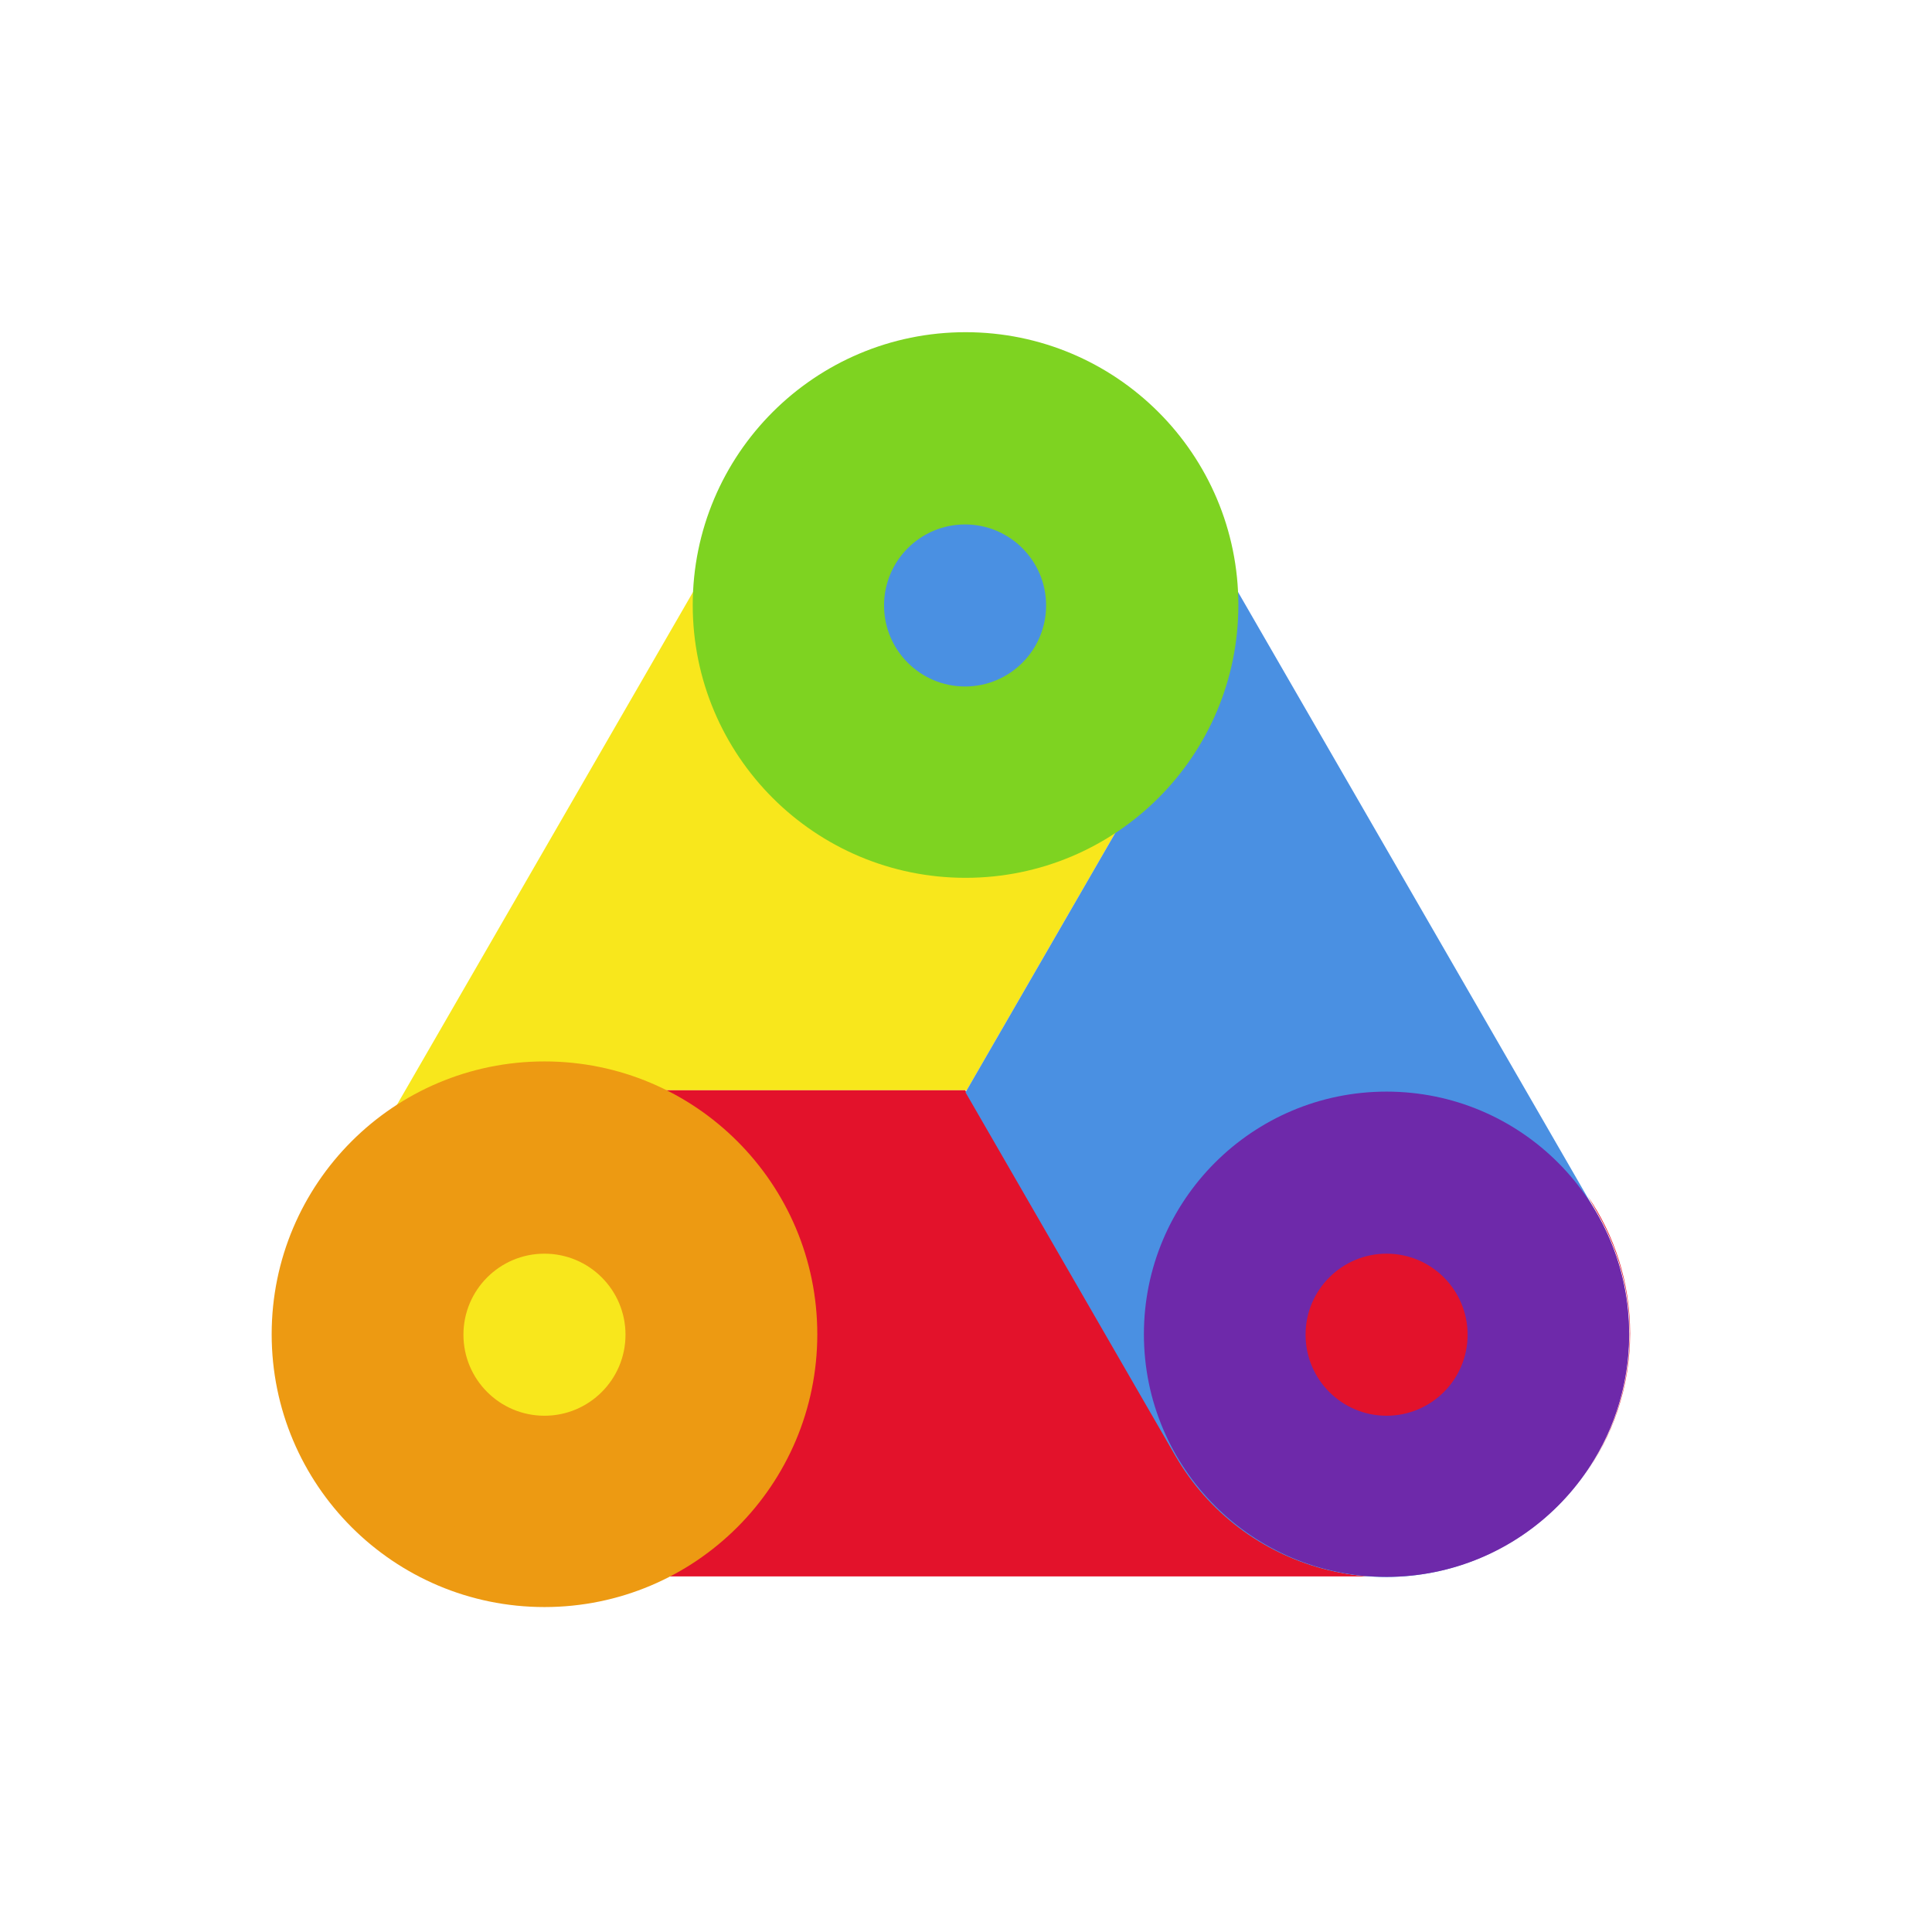
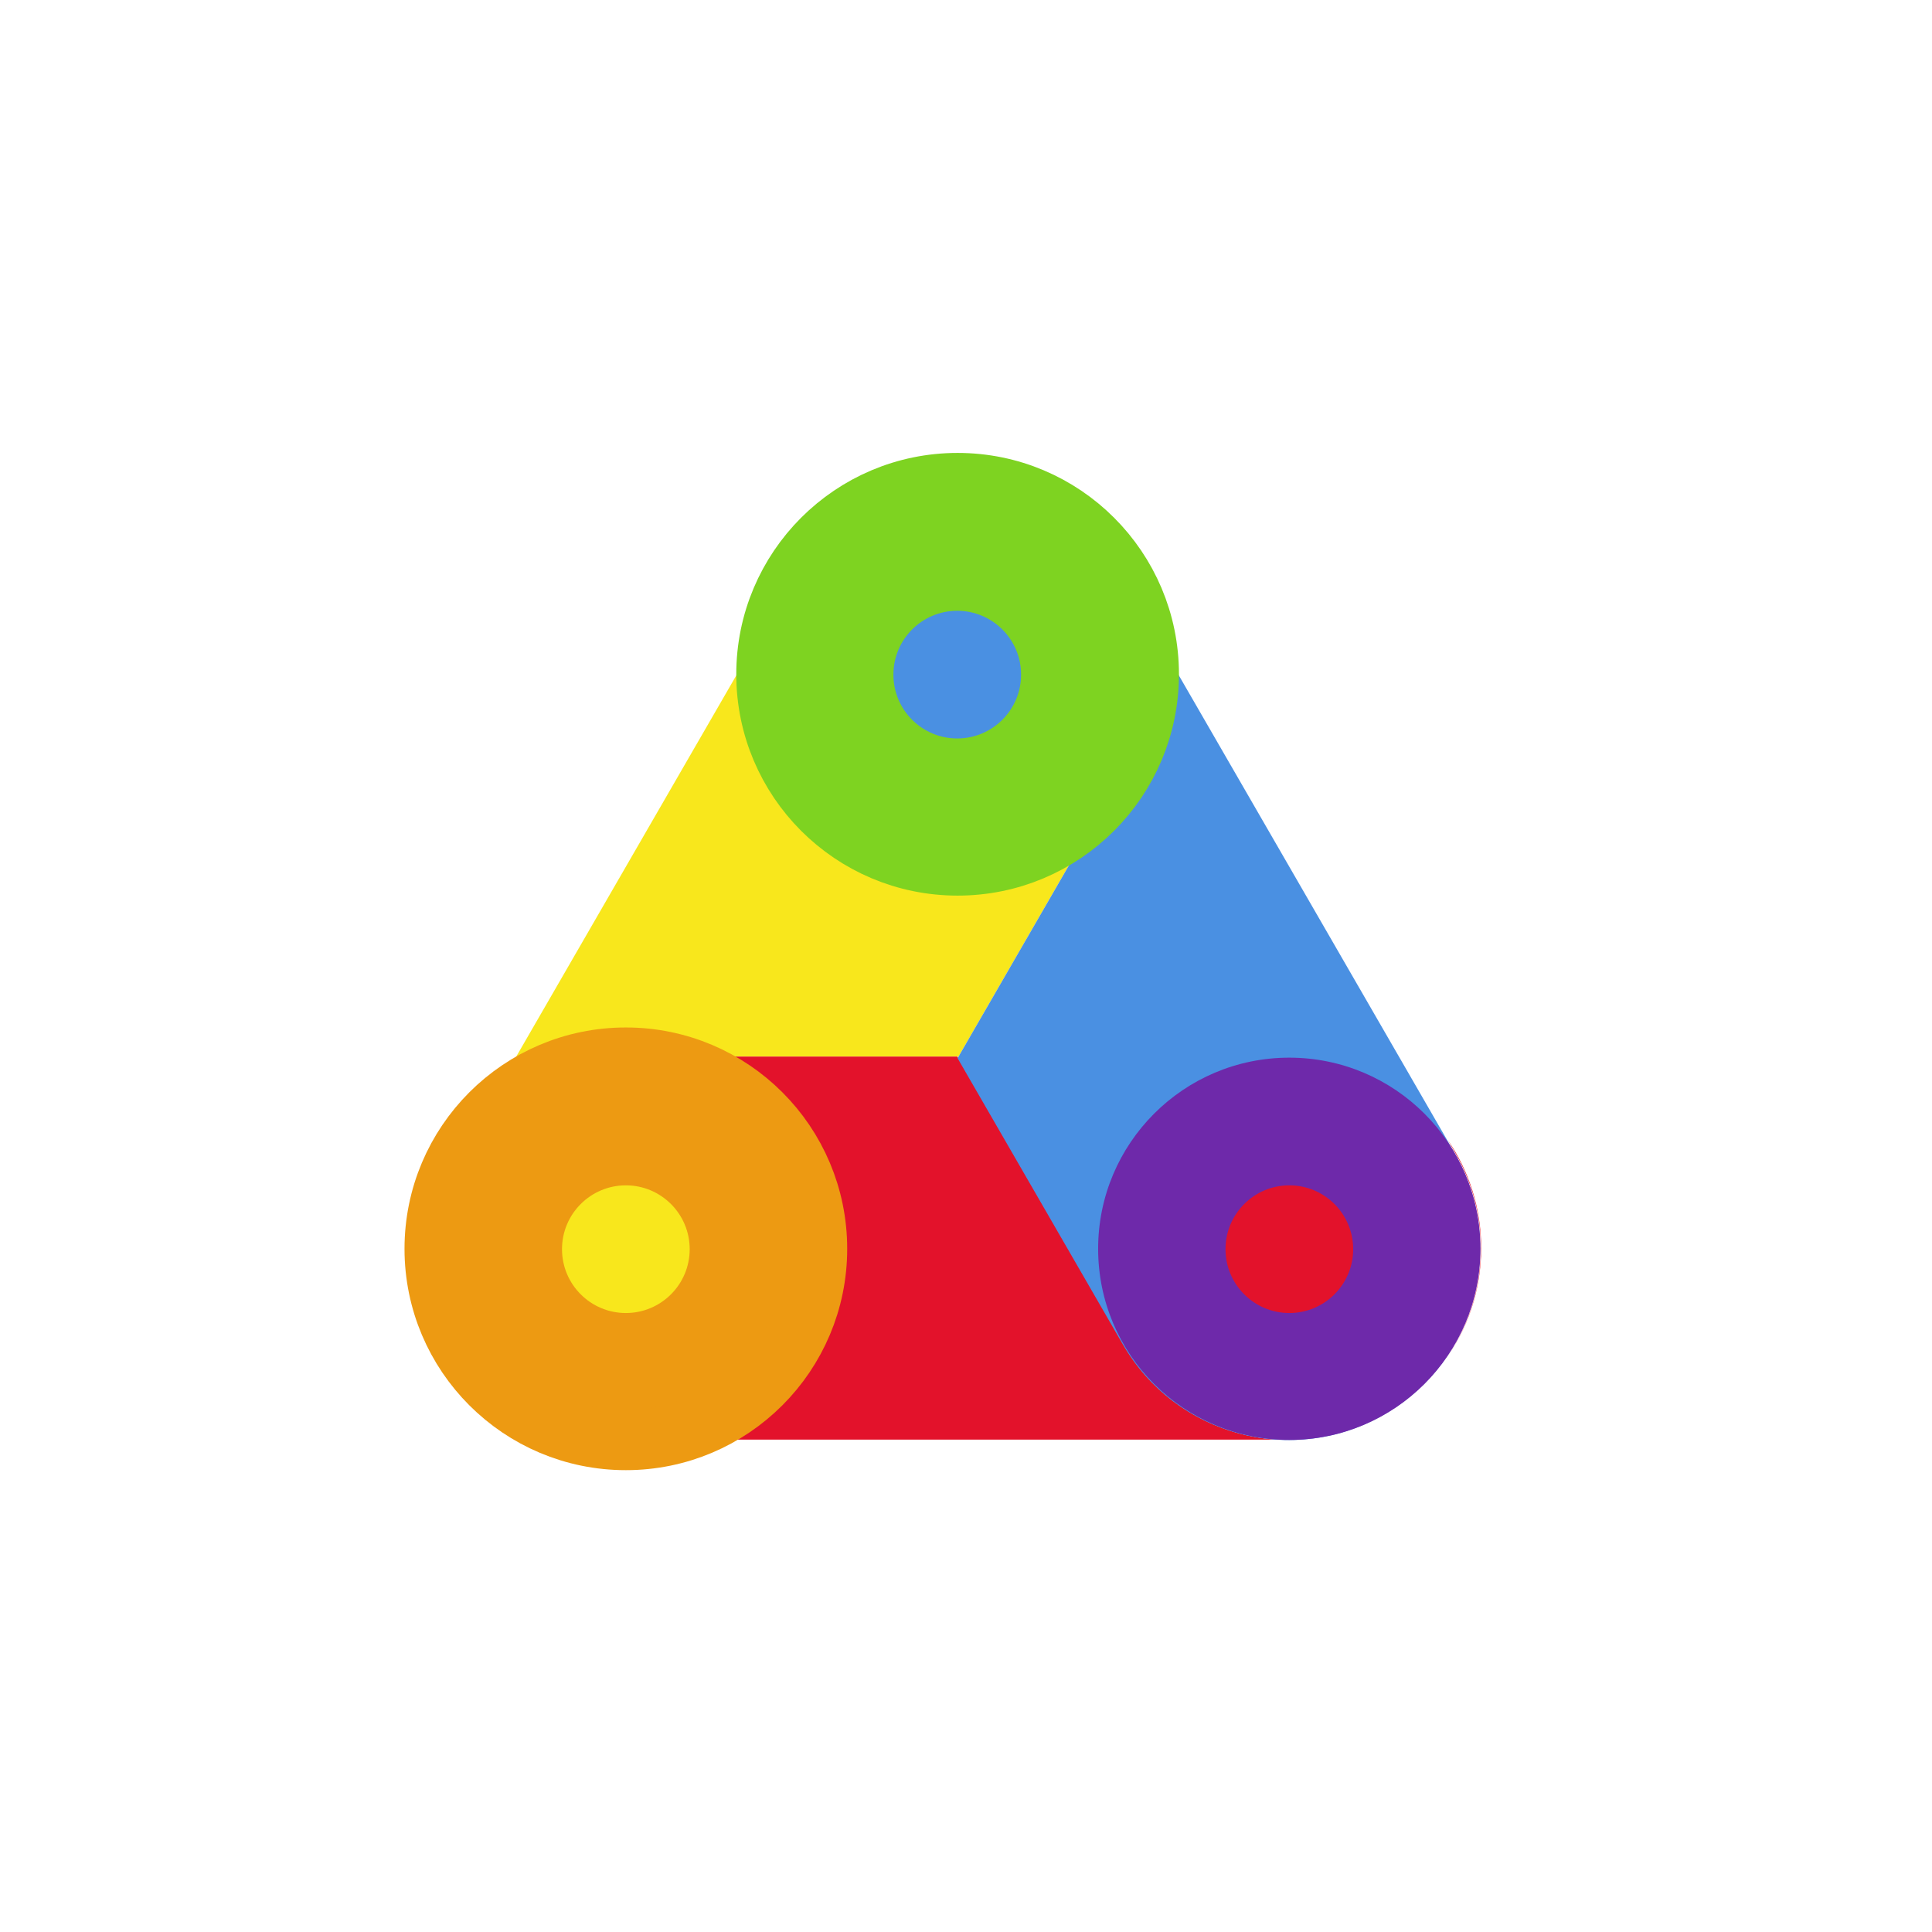
<svg xmlns="http://www.w3.org/2000/svg" width="120" height="120" viewBox="0 0 120 120" fill="none">
-   <path fill-rule="evenodd" clip-rule="evenodd" d="M21.67 91.745C24.418 95.486 28.849 97.914 33.846 97.914L34.905 97.914C32.011 98.115 29.027 97.485 26.325 95.925C24.448 94.841 22.891 93.415 21.689 91.771L21.67 91.745ZM67.548 24.525C74.769 28.694 77.244 37.928 73.074 45.15L60.045 67.718H33.846C28.665 67.718 24.094 70.327 21.375 74.303L46.924 30.051C51.093 22.83 60.327 20.356 67.548 24.525Z" fill="#F8E71C" />
-   <path fill-rule="evenodd" clip-rule="evenodd" d="M59.953 67.718L73.048 90.399C75.657 94.919 80.25 97.579 85.092 97.915L33.902 97.914C25.563 97.914 18.804 91.155 18.804 82.816C18.804 74.478 25.563 67.718 33.902 67.718H59.953ZM101.249 82.816C101.249 86.158 100.164 89.246 98.326 91.748C101.733 87.069 102.278 80.636 99.199 75.301L98.623 74.304C100.28 76.727 101.249 79.658 101.249 82.816Z" fill="#E3122B" />
-   <path fill-rule="evenodd" clip-rule="evenodd" d="M73.645 31.139L99.141 75.301C103.31 82.522 100.836 91.756 93.615 95.925C86.394 100.094 77.16 97.62 72.99 90.399L59.969 67.846L73.073 45.15C75.647 40.691 75.689 35.466 73.645 31.139ZM59.969 22.5L59.761 22.502C54.632 22.587 49.674 25.285 46.922 30.051L46.294 31.139C47.561 28.457 49.629 26.12 52.392 24.525C54.783 23.145 57.394 22.493 59.969 22.5Z" fill="#4A90E2" />
-   <path d="M59.972 52.648C68.295 52.648 75.042 45.901 75.042 37.578C75.042 29.255 68.295 22.508 59.972 22.508C51.649 22.508 44.902 29.255 44.902 37.578C44.902 45.901 51.649 52.648 59.972 52.648Z" fill="#7ED321" stroke="#7ED321" stroke-width="3.75" />
-   <path d="M33.819 97.942C42.142 97.942 48.889 91.195 48.889 82.872C48.889 74.549 42.142 67.802 33.819 67.802C25.496 67.802 18.749 74.549 18.749 82.872C18.749 91.195 25.496 97.942 33.819 97.942Z" fill="#ED9A12" stroke="#ED9A12" stroke-width="3.75" />
-   <path d="M86.12 97.942C94.442 97.942 101.189 91.195 101.189 82.872C101.189 74.549 94.442 67.802 86.12 67.802C77.797 67.802 71.05 74.549 71.05 82.872C71.05 91.195 77.797 97.942 86.12 97.942Z" fill="#6E29AA" />
-   <path d="M59.943 42.639C62.722 42.639 64.975 40.386 64.975 37.606C64.975 34.827 62.722 32.574 59.943 32.574C57.163 32.574 54.91 34.827 54.91 37.606C54.91 40.386 57.163 42.639 59.943 42.639Z" fill="#4A90E2" />
-   <path d="M86.124 87.934C88.903 87.934 91.156 85.68 91.156 82.901C91.156 80.122 88.903 77.868 86.124 77.868C83.344 77.868 81.091 80.122 81.091 82.901C81.091 85.68 83.344 87.934 86.124 87.934Z" fill="#E3122B" />
-   <path d="M33.818 87.934C36.597 87.934 38.851 85.68 38.851 82.901C38.851 80.122 36.597 77.868 33.818 77.868C31.038 77.868 28.785 80.122 28.785 82.901C28.785 85.68 31.038 87.934 33.818 87.934Z" fill="#F8E71C" />
+   <path fill-rule="evenodd" clip-rule="evenodd" d="M29.302 84.557C31.467 87.504 34.957 89.417 38.895 89.417L39.729 89.418C37.449 89.576 35.098 89.079 32.969 87.85C31.49 86.996 30.264 85.873 29.316 84.577L29.302 84.557ZM65.448 31.596C71.137 34.881 73.087 42.156 69.802 47.845L59.536 65.626H38.895C34.813 65.626 31.211 67.682 29.069 70.815L49.198 35.95C52.483 30.26 59.758 28.311 65.448 31.596Z" fill="#F8E71C" />
+   <path fill-rule="evenodd" clip-rule="evenodd" d="M59.463 65.626L69.781 83.497C71.837 87.057 75.456 89.153 79.27 89.418L38.939 89.417C32.369 89.417 27.043 84.092 27.043 77.522C27.043 70.952 32.369 65.626 38.939 65.626H59.463ZM92 77.522C92 80.155 91.145 82.588 89.697 84.559C92.381 80.873 92.811 75.804 90.385 71.601L89.931 70.815C91.237 72.725 92 75.034 92 77.522Z" fill="#E3122B" />
+   <path fill-rule="evenodd" clip-rule="evenodd" d="M70.251 36.807L90.339 71.601C93.624 77.29 91.675 84.565 85.985 87.85C80.296 91.135 73.021 89.186 69.736 83.496L59.477 65.727L69.801 47.845C71.829 44.333 71.862 40.216 70.251 36.807ZM59.477 30L59.313 30.002C55.271 30.069 51.365 32.195 49.197 35.95L48.702 36.807C49.7 34.694 51.33 32.853 53.507 31.596C55.39 30.508 57.448 29.994 59.477 30Z" fill="#4A90E2" />
+   <path d="M59.479 53.753C66.036 53.753 71.352 48.437 71.352 41.88C71.352 35.322 66.036 30.007 59.479 30.007C52.921 30.007 47.606 35.322 47.606 41.88C47.606 48.437 52.921 53.753 59.479 53.753Z" fill="#7ED321" stroke="#7ED321" stroke-width="3.75" />
+   <path d="M38.873 89.439C45.431 89.439 50.746 84.123 50.746 77.566C50.746 71.009 45.431 65.693 38.873 65.693C32.316 65.693 27 71.009 27 77.566C27 84.123 32.316 89.439 38.873 89.439Z" fill="#ED9A12" stroke="#ED9A12" stroke-width="3.75" />
+   <path d="M80.08 89.439C86.637 89.439 91.953 84.123 91.953 77.566C91.953 71.009 86.637 65.693 80.08 65.693C73.522 65.693 68.207 71.009 68.207 77.566C68.207 84.123 73.522 89.439 80.08 89.439Z" fill="#6E29AA" />
+   <path d="M59.456 45.867C61.645 45.867 63.421 44.092 63.421 41.902C63.421 39.712 61.645 37.937 59.456 37.937C57.266 37.937 55.491 39.712 55.491 41.902C55.491 44.092 57.266 45.867 59.456 45.867Z" fill="#4A90E2" />
+   <path d="M80.083 81.554C82.273 81.554 84.048 79.778 84.048 77.589C84.048 75.399 82.273 73.624 80.083 73.624C77.893 73.624 76.118 75.399 76.118 77.589C76.118 79.778 77.893 81.554 80.083 81.554Z" fill="#E3122B" />
+   <path d="M38.873 81.554C41.062 81.554 42.838 79.778 42.838 77.589C42.838 75.399 41.062 73.624 38.873 73.624C36.683 73.624 34.907 75.399 34.907 77.589C34.907 79.778 36.683 81.554 38.873 81.554Z" fill="#F8E71C" />
</svg>
